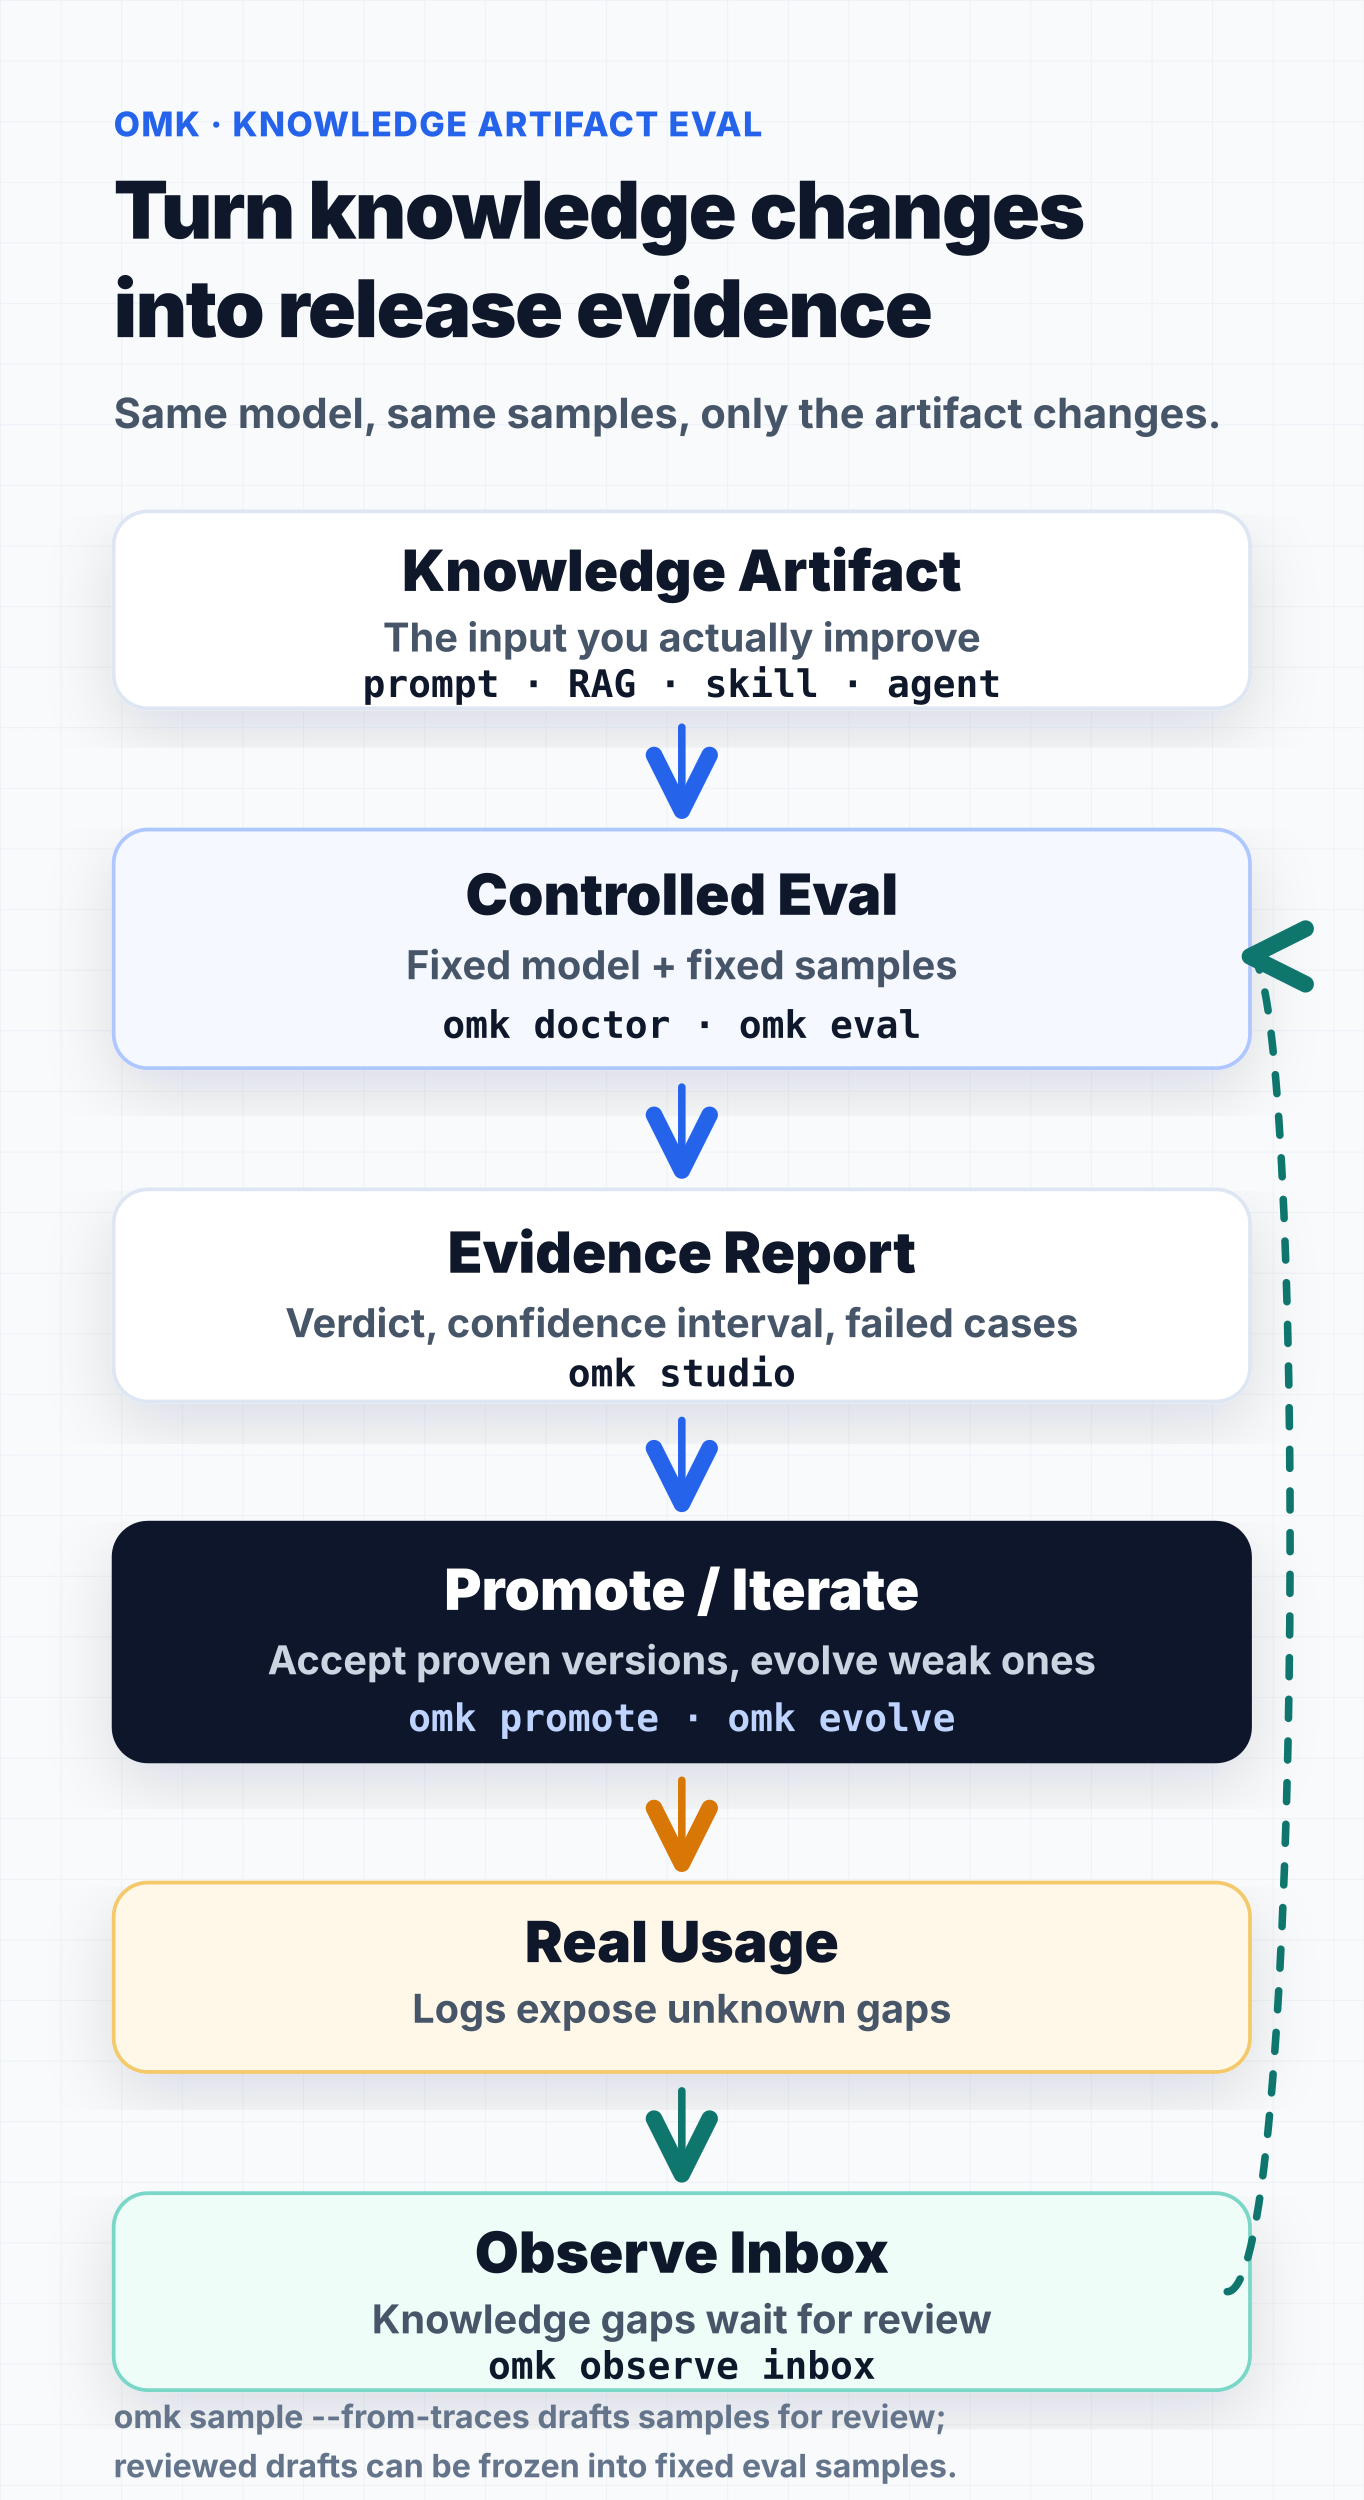
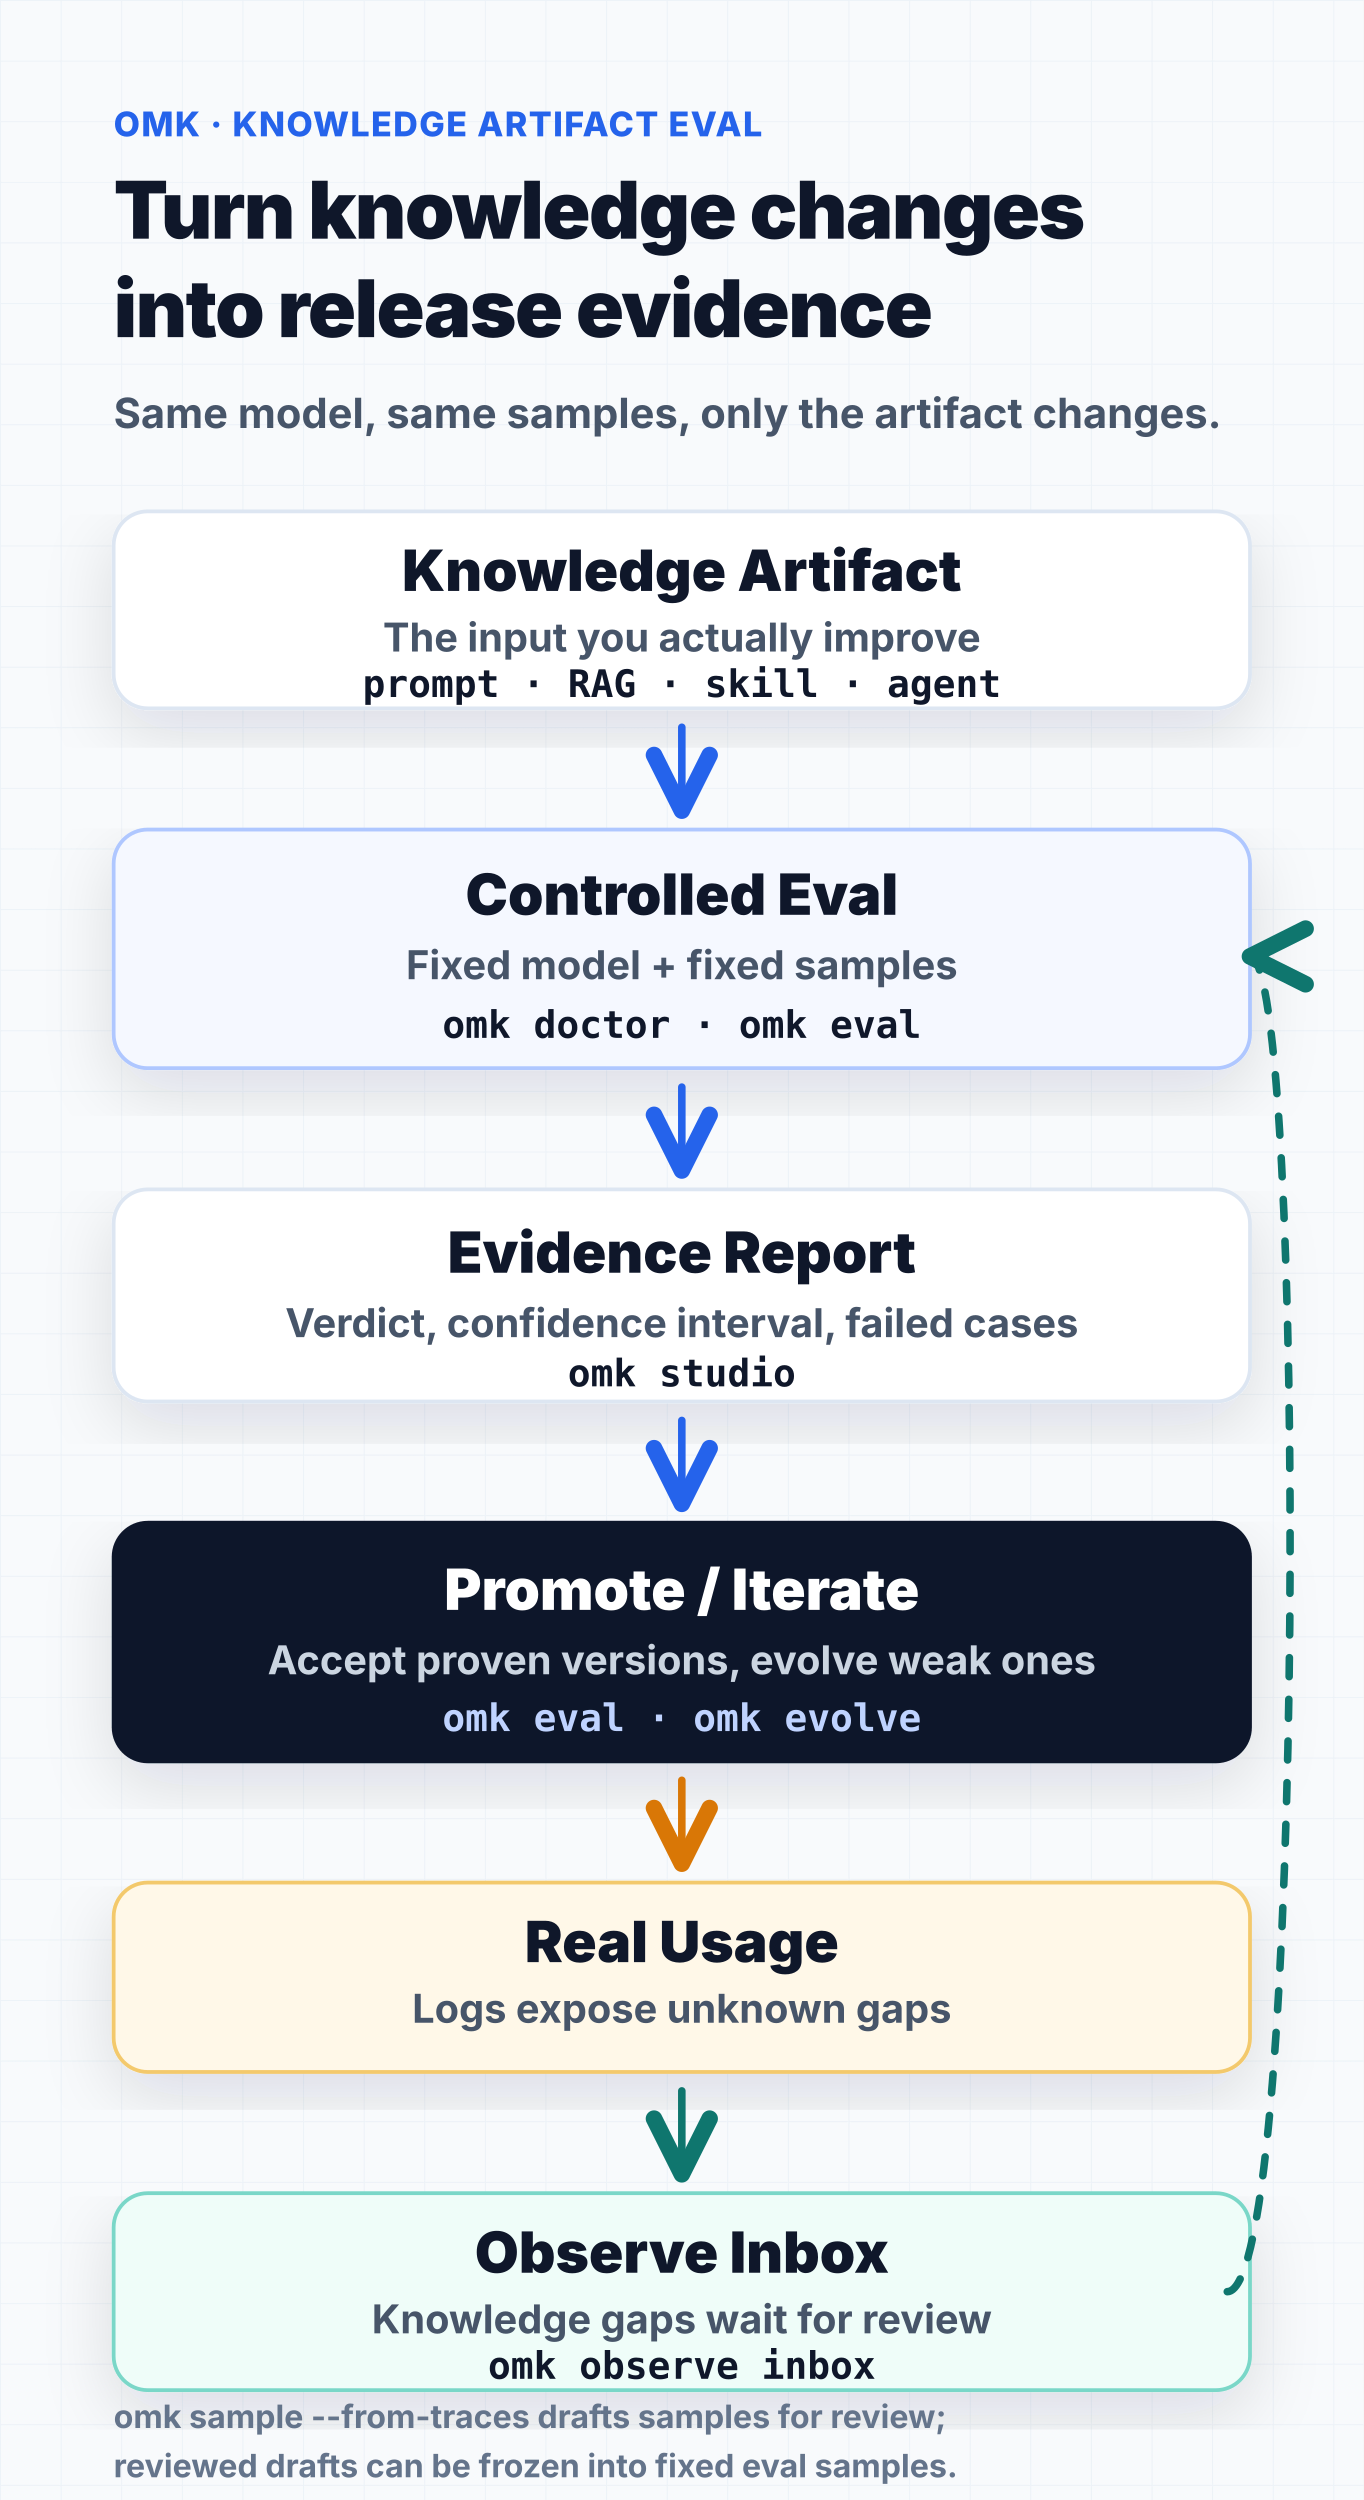
<svg xmlns="http://www.w3.org/2000/svg" width="720" height="1320" viewBox="0 0 720 1320" role="img" aria-labelledby="title desc">
  <defs>
    <pattern id="grid" width="32" height="32" patternUnits="userSpaceOnUse">
      <path d="M 32 0 H 0 V 32" fill="none" stroke="#EAF0F7" stroke-width="1" />
    </pattern>
    <filter id="shadow" x="-10%" y="-10%" width="120%" height="130%">
      <feDropShadow dx="0" dy="12" stdDeviation="18" flood-color="#0F172A" flood-opacity=".12" />
    </filter>
    <marker id="arrow-blue" viewBox="0 0 12 12" refX="10" refY="6" markerWidth="11" markerHeight="11" orient="auto">
      <path d="M2 2 L10 6 L2 10" fill="none" stroke="#2563EB" stroke-width="2.4" stroke-linecap="round" stroke-linejoin="round" />
    </marker>
    <marker id="arrow-teal" viewBox="0 0 12 12" refX="10" refY="6" markerWidth="11" markerHeight="11" orient="auto">
      <path d="M2 2 L10 6 L2 10" fill="none" stroke="#0F766E" stroke-width="2.4" stroke-linecap="round" stroke-linejoin="round" />
    </marker>
    <marker id="arrow-amber" viewBox="0 0 12 12" refX="10" refY="6" markerWidth="11" markerHeight="11" orient="auto">
      <path d="M2 2 L10 6 L2 10" fill="none" stroke="#D97706" stroke-width="2.4" stroke-linecap="round" stroke-linejoin="round" />
    </marker>
    <style>
      text{font-family:Inter,-apple-system,BlinkMacSystemFont,"Segoe UI",sans-serif}
      .mono{font-family:"JetBrains Mono",ui-monospace,SFMono-Regular,Menlo,monospace}
      .eyebrow{fill:#2563EB;font-size:18px;font-weight:800;letter-spacing:.04em}
      .h1{fill:#0F172A;font-size:42px;font-weight:900;letter-spacing:-.02em}
      .sub{fill:#475569;font-size:22px;font-weight:650}
      .label{fill:#0F172A;font-size:30px;font-weight:900}
      .copy{fill:#475569;font-size:21px;font-weight:650}
      .cmd{fill:#0F172A;font-size:20px;font-weight:800}
      .small{fill:#64748B;font-size:17px;font-weight:700}
      .card{fill:#FFFFFF;stroke:#DDE6F2;stroke-width:2;rx:18;filter:url(#shadow)}
      .card-blue{fill:#F5F8FF;stroke:#AFC7FF}
      .card-teal{fill:#EFFDF9;stroke:#7AD7C8}
      .card-amber{fill:#FFF8E8;stroke:#F3C96C}
      .card-dark{fill:#0F172A;stroke:#0F172A}
      .dark-title{fill:#FFFFFF;font-size:30px;font-weight:900}
      .dark-copy{fill:#CBD5E1;font-size:21px;font-weight:700}
      .dark-cmd{fill:#BFD3FF;font-size:20px;font-weight:800}
      .arrow{fill:none;stroke-width:4;stroke-linecap:round;stroke-linejoin:round}
      .dashed{stroke-dasharray:10 12}
    </style>
  </defs>
  <rect width="720" height="1320" fill="#F8FAFC" />
  <rect width="720" height="1320" fill="url(#grid)" opacity=".8" />
  <text class="eyebrow" x="60" y="72">OMK · KNOWLEDGE ARTIFACT EVAL</text>
  <text class="h1" x="60" y="126">Turn knowledge changes</text>
  <text class="h1" x="60" y="178">into release evidence</text>
  <text class="sub" x="60" y="226">Same model, same samples, only the artifact changes.</text>
  <g transform="translate(60 270)">
    <rect class="card" width="600" height="104" />
    <text class="label" x="300" y="42" text-anchor="middle">Knowledge Artifact</text>
    <text class="copy" x="300" y="74" text-anchor="middle">The input you actually improve</text>
    <text class="cmd mono" x="300" y="98" text-anchor="middle">prompt · RAG · skill · agent</text>
  </g>
  <path class="arrow" d="M360 384 V428" stroke="#2563EB" marker-end="url(#arrow-blue)" />
  <g transform="translate(60 438)">
    <rect class="card card-blue" width="600" height="126" />
    <text class="label" x="300" y="45" text-anchor="middle">Controlled Eval</text>
    <text class="copy" x="300" y="79" text-anchor="middle">Fixed model + fixed samples</text>
    <text class="cmd mono" x="300" y="110" text-anchor="middle">omk doctor · omk eval</text>
  </g>
  <path class="arrow" d="M360 574 V618" stroke="#2563EB" marker-end="url(#arrow-blue)" />
  <g transform="translate(60 628)">
    <rect class="card" width="600" height="112" />
    <text class="label" x="300" y="44" text-anchor="middle">Evidence Report</text>
    <text class="copy" x="300" y="78" text-anchor="middle">Verdict, confidence interval, failed cases</text>
    <text class="cmd mono" x="300" y="104" text-anchor="middle">omk studio</text>
  </g>
  <path class="arrow" d="M360 750 V794" stroke="#2563EB" marker-end="url(#arrow-blue)" />
  <g transform="translate(60 804)">
    <rect class="card card-dark" width="600" height="126" />
    <text class="dark-title" x="300" y="46" text-anchor="middle">Promote / Iterate</text>
    <text class="dark-copy" x="300" y="80" text-anchor="middle">Accept proven versions, evolve weak ones</text>
-     <text class="dark-cmd mono" x="300" y="110" text-anchor="middle">omk promote · omk evolve</text>
+     <text class="dark-cmd mono" x="300" y="110" text-anchor="middle">omk eval · omk evolve</text>
  </g>
  <path class="arrow" d="M360 940 V984" stroke="#D97706" marker-end="url(#arrow-amber)" />
  <g transform="translate(60 994)">
    <rect class="card card-amber" width="600" height="100" />
    <text class="label" x="300" y="42" text-anchor="middle">Real Usage</text>
    <text class="copy" x="300" y="74" text-anchor="middle">Logs expose unknown gaps</text>
  </g>
  <path class="arrow" d="M360 1104 V1148" stroke="#0F766E" marker-end="url(#arrow-teal)" />
  <g transform="translate(60 1158)">
    <rect class="card card-teal" width="600" height="104" />
    <text class="label" x="300" y="42" text-anchor="middle">Observe Inbox</text>
    <text class="copy" x="300" y="74" text-anchor="middle">Knowledge gaps wait for review</text>
    <text class="cmd mono" x="300" y="98" text-anchor="middle">omk observe inbox</text>
  </g>
  <path class="arrow dashed" d="M648 1210 C690 1210 690 505 660 505" stroke="#0F766E" marker-end="url(#arrow-teal)" />
  <text class="small" x="60" y="1282">omk sample --from-traces drafts samples for review;</text>
  <text class="small" x="60" y="1308">reviewed drafts can be frozen into fixed eval samples.</text>
</svg>
